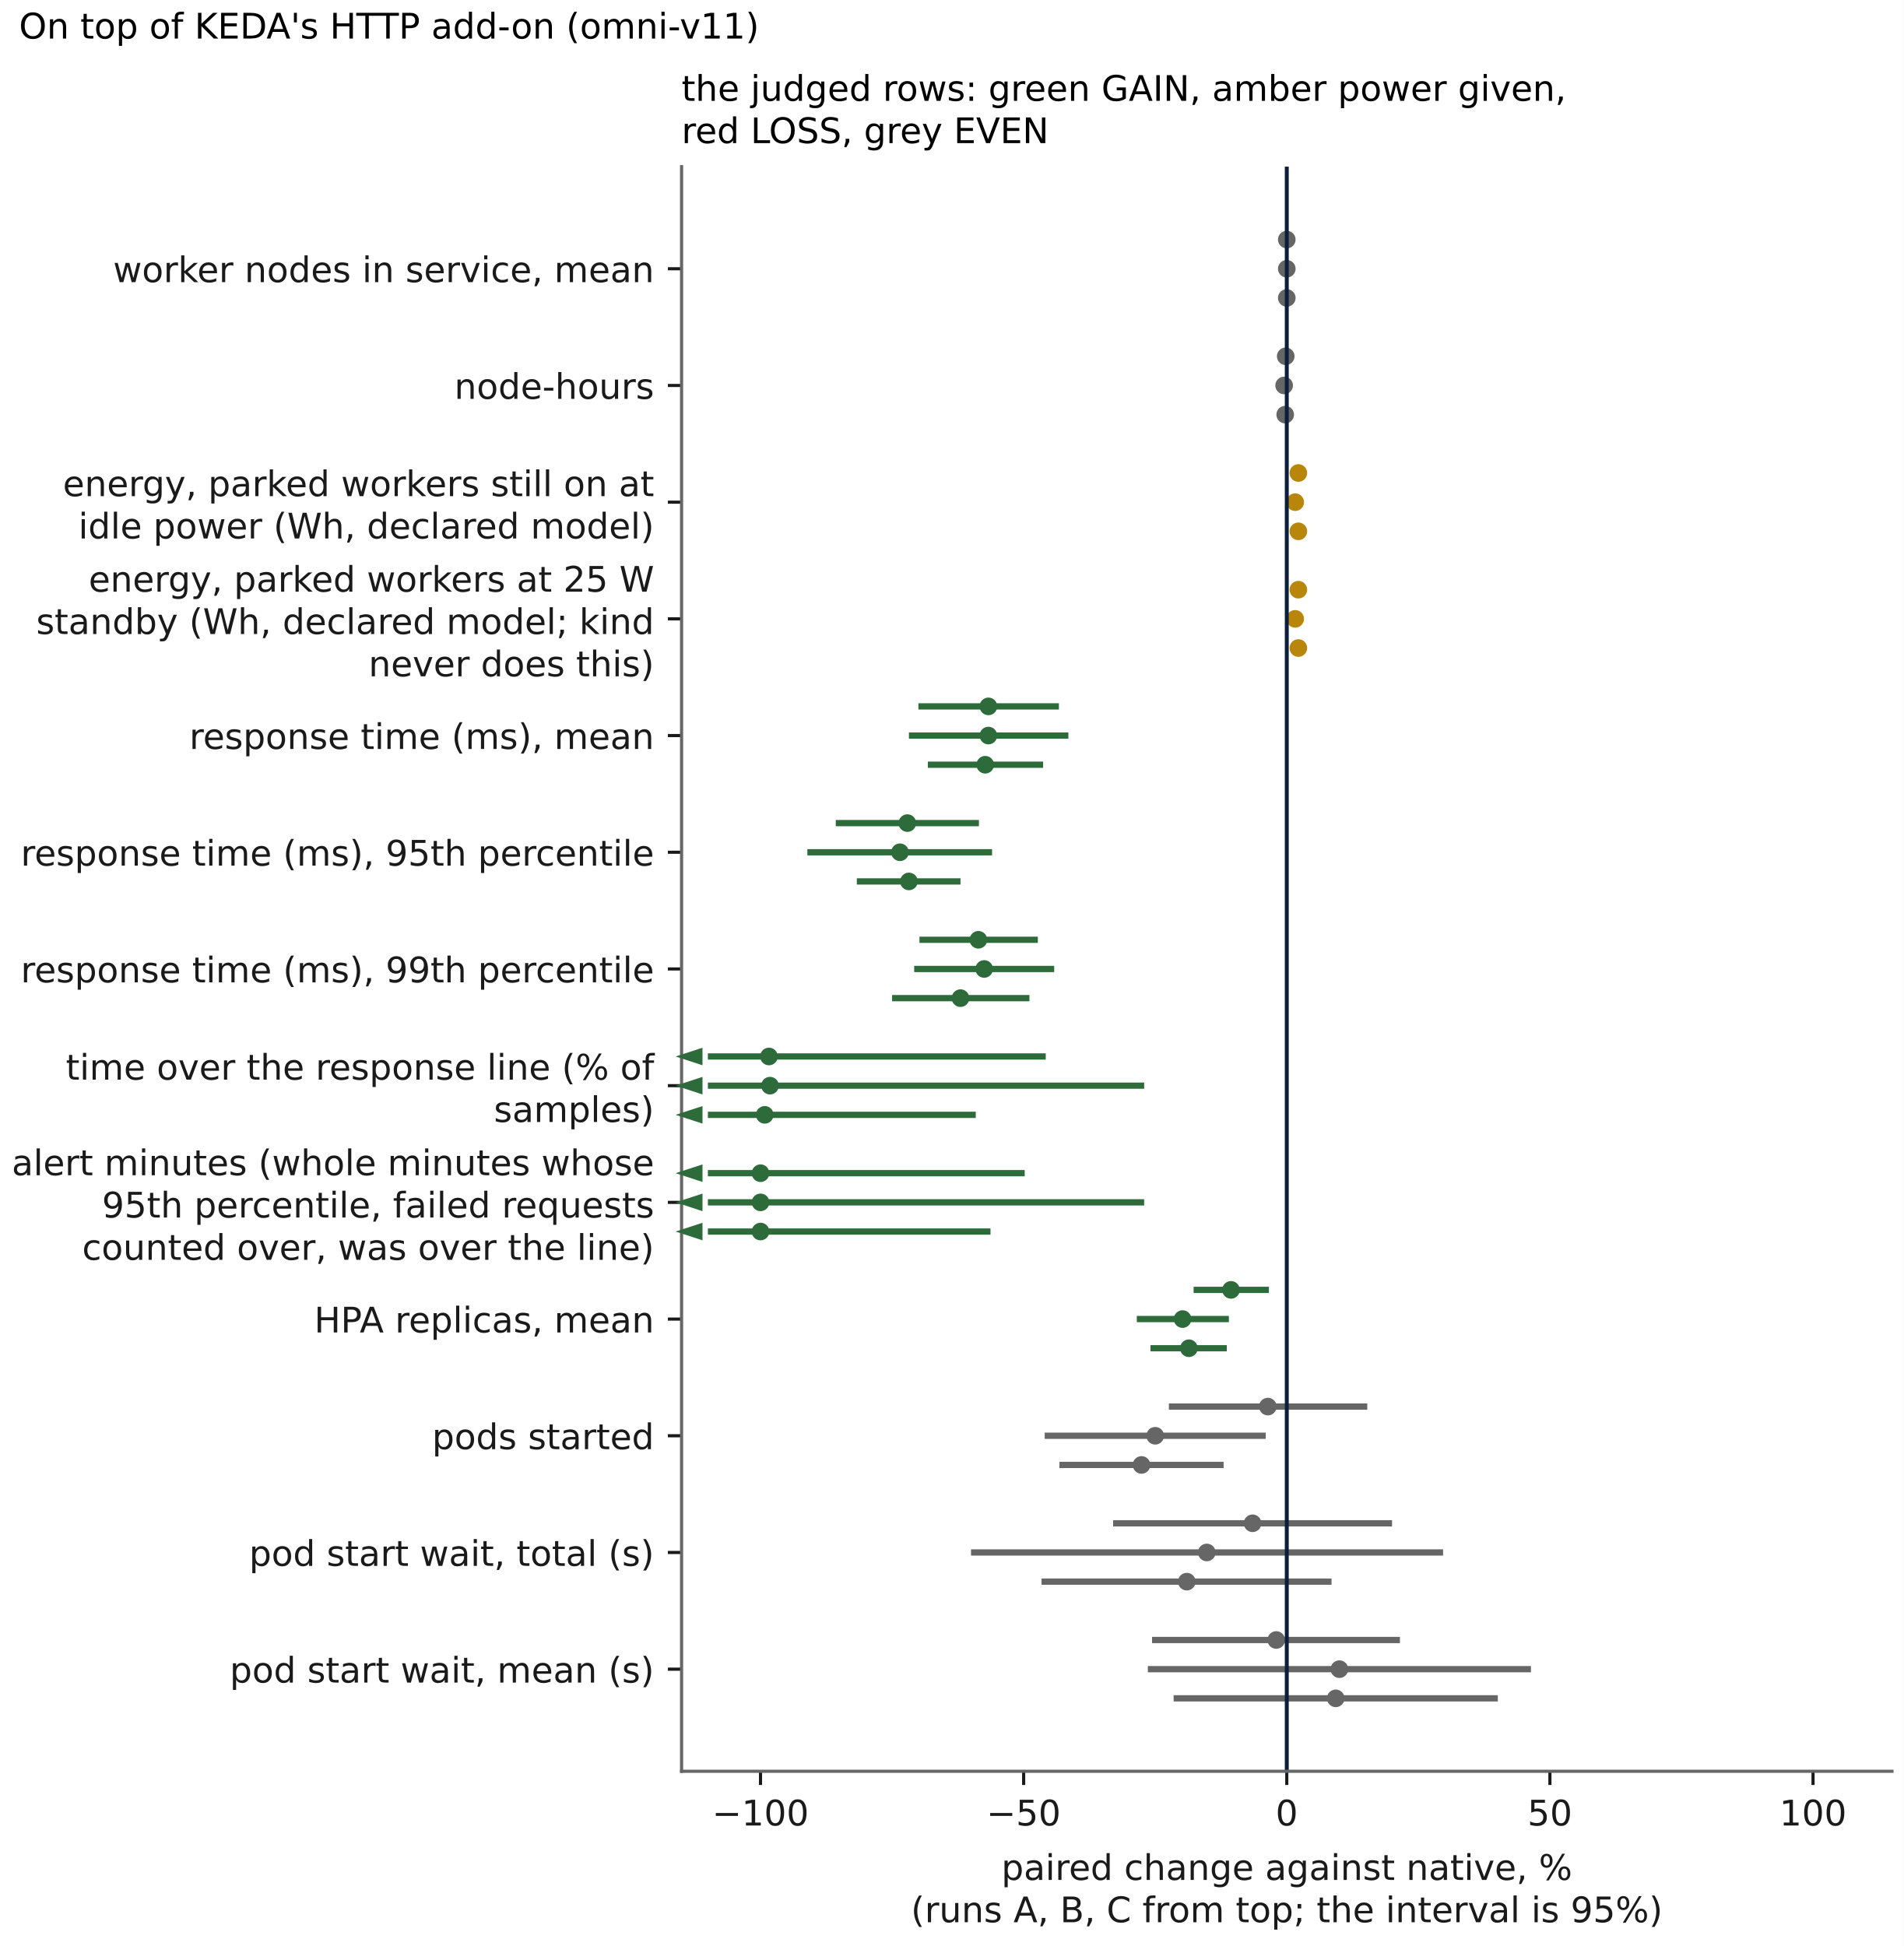
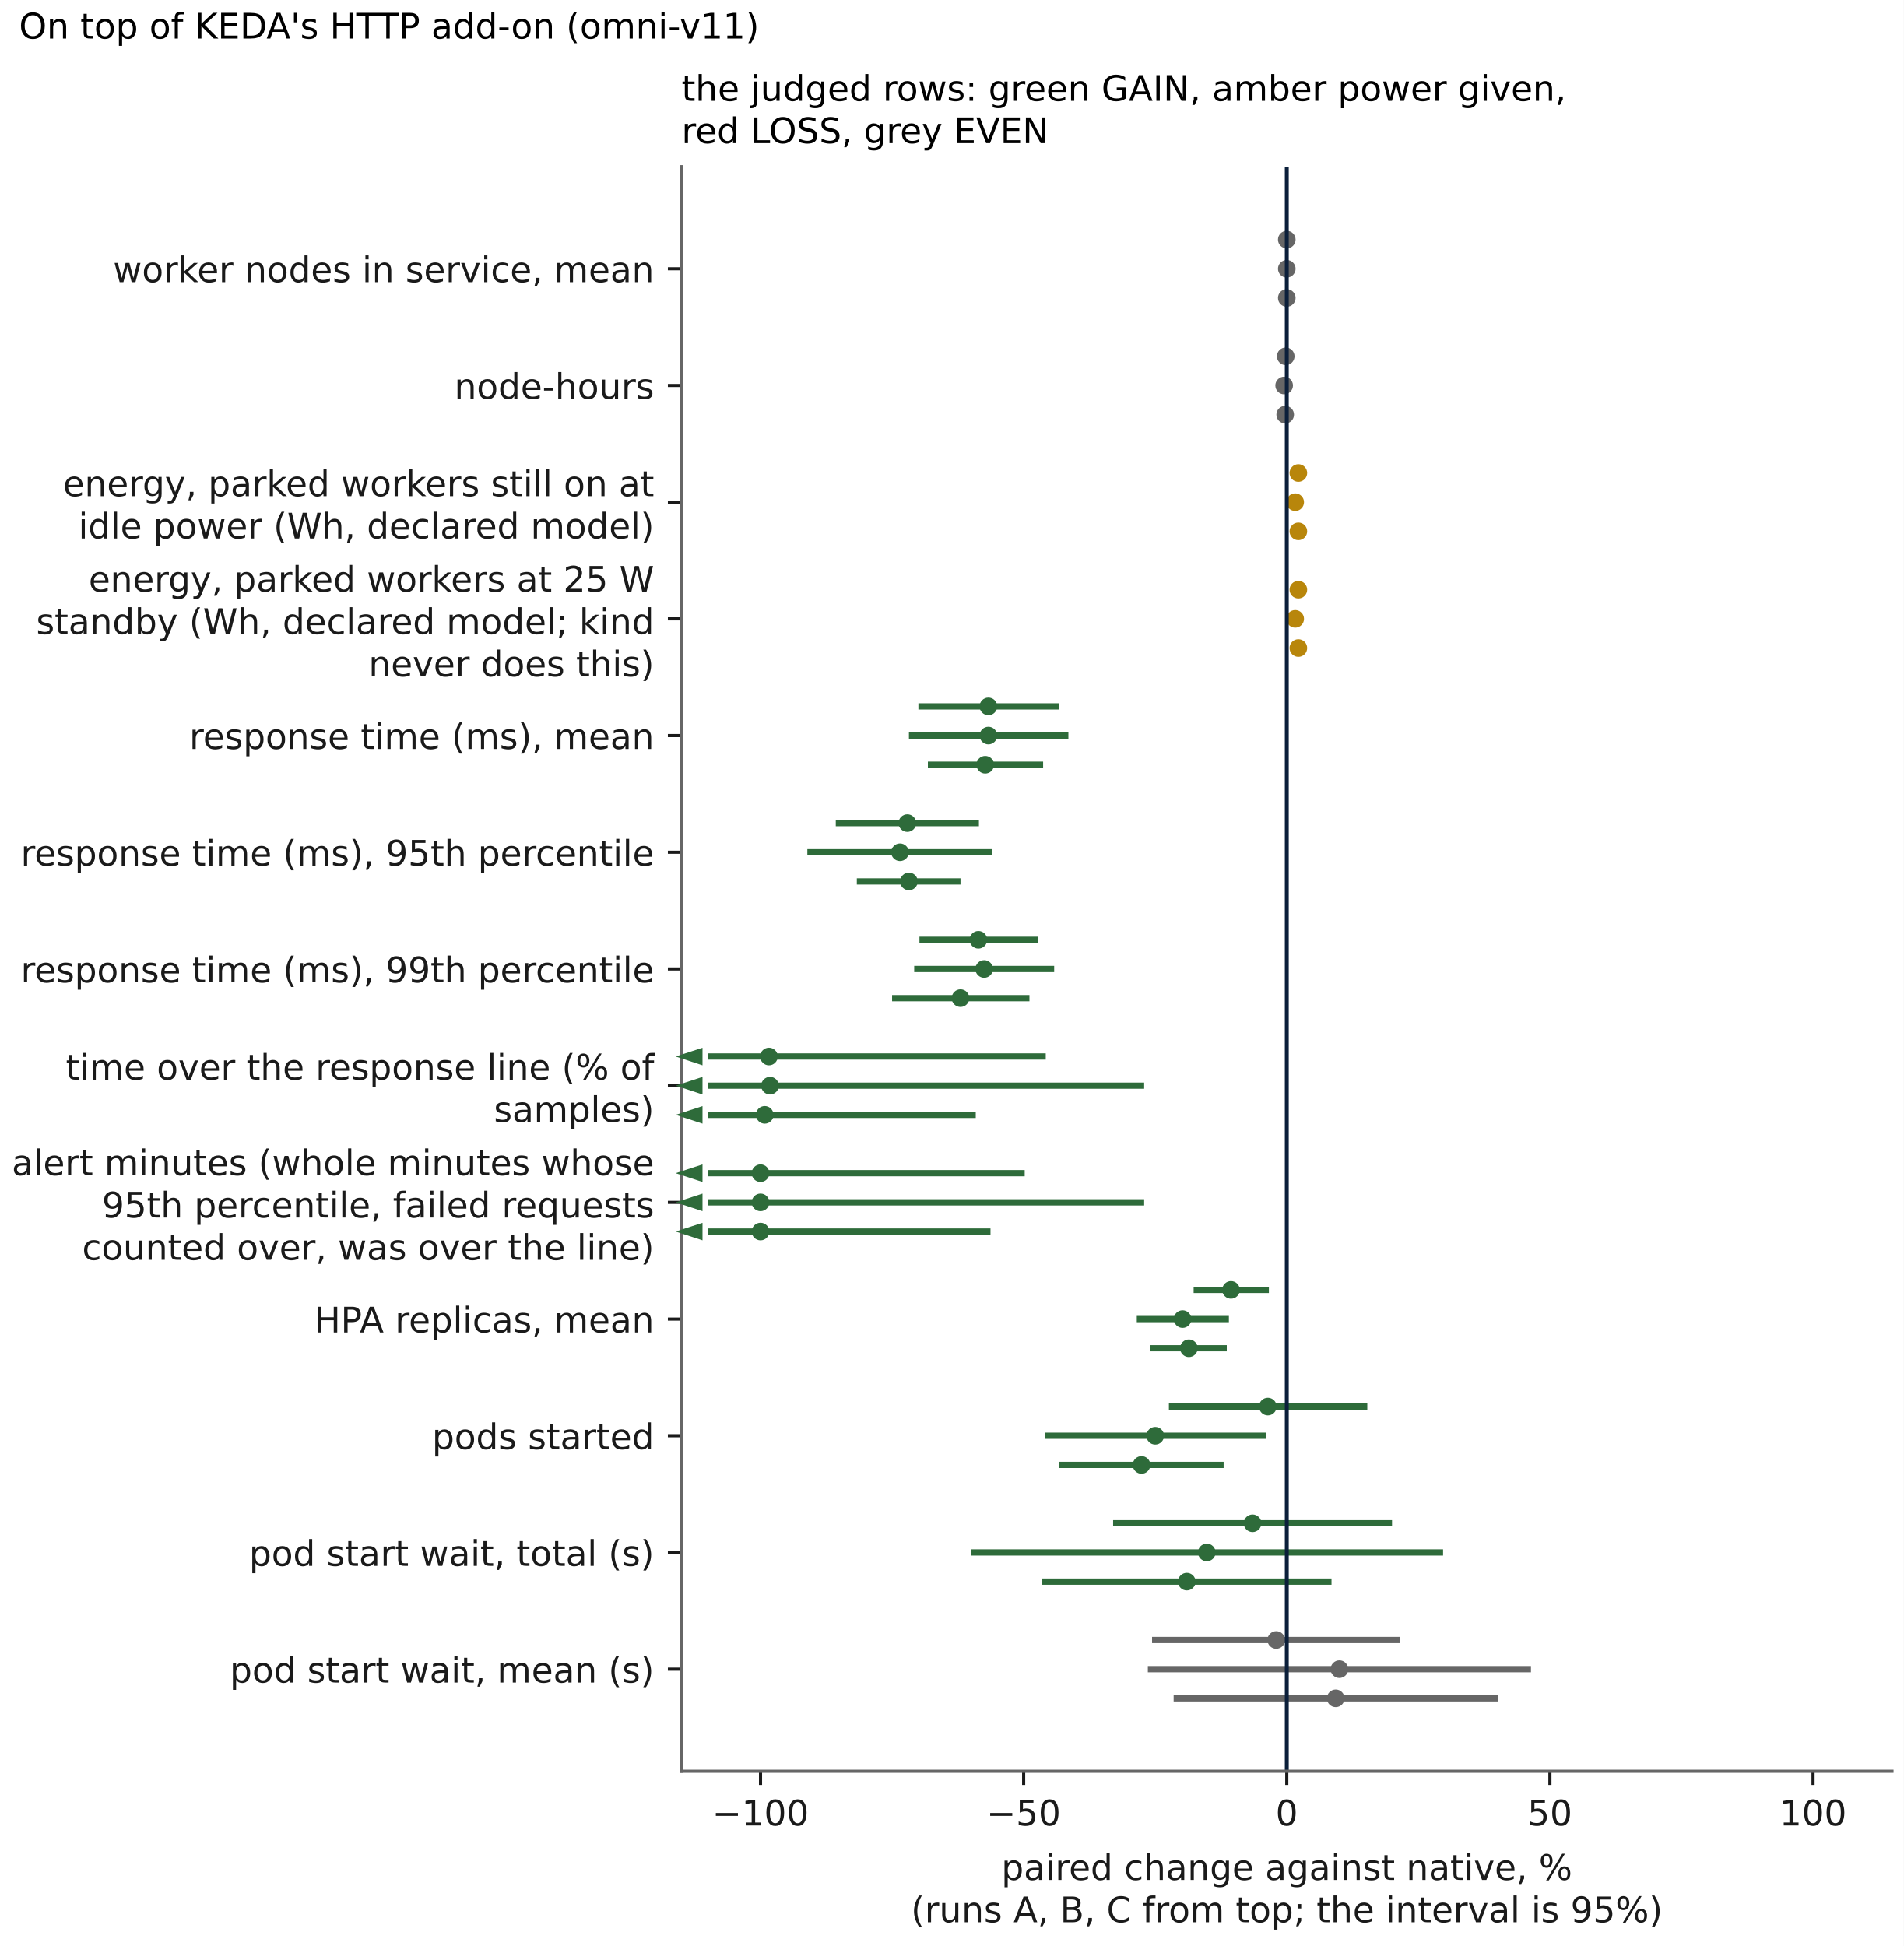
<svg xmlns="http://www.w3.org/2000/svg" xmlns:xlink="http://www.w3.org/1999/xlink" width="486pt" height="496.8pt" viewBox="0 0 486 496.8" version="1.1">
  <defs>
    <style type="text/css">*{stroke-linejoin: round; stroke-linecap: butt}</style>
  </defs>
  <g id="figure_1">
    <g id="patch_1">
      <path d="M 0 496.8  L 486 496.8  L 486 0  L 0 0  z " style="fill: #ffffff" />
    </g>
    <g id="axes_1">
      <g id="patch_2">
        <path d="M 173.999 452.195  L 483 452.195  L 483 42.543  L 173.999 42.543  z " style="fill: #ffffff" />
      </g>
      <g id="matplotlib.axis_1">
        <g id="xtick_1">
          <g id="line2d_1">
            <defs>
              <path id="m814b2a8047" d="M 0 0  L 0 3.5  " style="stroke: #1a1a1a; stroke-width: 0.8" />
            </defs>
            <g>
              <use xlink:href="#m814b2a8047" x="194.151" y="452.195" style="fill: #1a1a1a; stroke: #1a1a1a; stroke-width: 0.8" />
            </g>
          </g>
          <g id="text_1">
            <text style="font-size: 9px; font-family: 'DejaVu Sans'; text-anchor: middle; fill: #1a1a1a" x="194.151" y="466.033" transform="rotate(-0 194.1508 466.0327)">−100</text>
          </g>
        </g>
        <g id="xtick_2">
          <g id="line2d_2">
            <g>
              <use xlink:href="#m814b2a8047" x="261.325" y="452.195" style="fill: #1a1a1a; stroke: #1a1a1a; stroke-width: 0.8" />
            </g>
          </g>
          <g id="text_2">
            <text style="font-size: 9px; font-family: 'DejaVu Sans'; text-anchor: middle; fill: #1a1a1a" x="261.325" y="466.033" transform="rotate(-0 261.325 466.0327)">−50</text>
          </g>
        </g>
        <g id="xtick_3">
          <g id="line2d_3">
            <g>
              <use xlink:href="#m814b2a8047" x="328.499" y="452.195" style="fill: #1a1a1a; stroke: #1a1a1a; stroke-width: 0.8" />
            </g>
          </g>
          <g id="text_3">
            <text style="font-size: 9px; font-family: 'DejaVu Sans'; text-anchor: middle; fill: #1a1a1a" x="328.499" y="466.033" transform="rotate(-0 328.4991 466.0327)">0</text>
          </g>
        </g>
        <g id="xtick_4">
          <g id="line2d_4">
            <g>
              <use xlink:href="#m814b2a8047" x="395.673" y="452.195" style="fill: #1a1a1a; stroke: #1a1a1a; stroke-width: 0.8" />
            </g>
          </g>
          <g id="text_4">
            <text style="font-size: 9px; font-family: 'DejaVu Sans'; text-anchor: middle; fill: #1a1a1a" x="395.673" y="466.033" transform="rotate(-0 395.6733 466.0327)">50</text>
          </g>
        </g>
        <g id="xtick_5">
          <g id="line2d_5">
            <g>
              <use xlink:href="#m814b2a8047" x="462.848" y="452.195" style="fill: #1a1a1a; stroke: #1a1a1a; stroke-width: 0.8" />
            </g>
          </g>
          <g id="text_5">
            <text style="font-size: 9px; font-family: 'DejaVu Sans'; text-anchor: middle; fill: #1a1a1a" x="462.848" y="466.033" transform="rotate(-0 462.8475 466.0327)">100</text>
          </g>
        </g>
        <g id="text_6">
          <text style="font-size: 9px; font-family: 'DejaVu Sans'; fill: #1a1a1a" transform="translate(255.6315 479.9343)">paired change against native, %</text>
          <text style="font-size: 9px; font-family: 'DejaVu Sans'; fill: #1a1a1a" transform="translate(232.5507 490.7368)">(runs A, B, C from top; the interval is 95%)</text>
        </g>
      </g>
      <g id="matplotlib.axis_2">
        <g id="ytick_1">
          <g id="line2d_6">
            <defs>
              <path id="m31e56b5a68" d="M 0 0  L -3.5 0  " style="stroke: #1a1a1a; stroke-width: 0.8" />
            </defs>
            <g>
              <use xlink:href="#m31e56b5a68" x="173.999" y="426.126" style="fill: #1a1a1a; stroke: #1a1a1a; stroke-width: 0.8" />
            </g>
          </g>
          <g id="text_7">
            <text style="font-size: 9px; font-family: 'DejaVu Sans'; text-anchor: end; fill: #1a1a1a" x="166.999" y="429.545" transform="rotate(-0 166.9985 429.5454)">pod start wait, mean (s)</text>
          </g>
        </g>
        <g id="ytick_2">
          <g id="line2d_7">
            <g>
              <use xlink:href="#m31e56b5a68" x="173.999" y="396.333" style="fill: #1a1a1a; stroke: #1a1a1a; stroke-width: 0.8" />
            </g>
          </g>
          <g id="text_8">
            <text style="font-size: 9px; font-family: 'DejaVu Sans'; text-anchor: end; fill: #1a1a1a" x="166.999" y="399.753" transform="rotate(-0 166.9985 399.7526)">pod start wait, total (s)</text>
          </g>
        </g>
        <g id="ytick_3">
          <g id="line2d_8">
            <g>
              <use xlink:href="#m31e56b5a68" x="173.999" y="366.54" style="fill: #1a1a1a; stroke: #1a1a1a; stroke-width: 0.8" />
            </g>
          </g>
          <g id="text_9">
            <text style="font-size: 9px; font-family: 'DejaVu Sans'; text-anchor: end; fill: #1a1a1a" x="166.999" y="369.96" transform="rotate(-0 166.9985 369.9597)">pods started</text>
          </g>
        </g>
        <g id="ytick_4">
          <g id="line2d_9">
            <g>
              <use xlink:href="#m31e56b5a68" x="173.999" y="336.748" style="fill: #1a1a1a; stroke: #1a1a1a; stroke-width: 0.8" />
            </g>
          </g>
          <g id="text_10">
            <text style="font-size: 9px; font-family: 'DejaVu Sans'; text-anchor: end; fill: #1a1a1a" x="166.999" y="340.167" transform="rotate(-0 166.9985 340.1669)">HPA replicas, mean</text>
          </g>
        </g>
        <g id="ytick_5">
          <g id="line2d_10">
            <g>
              <use xlink:href="#m31e56b5a68" x="173.999" y="306.955" style="fill: #1a1a1a; stroke: #1a1a1a; stroke-width: 0.8" />
            </g>
          </g>
          <g id="text_11">
            <text style="font-size: 9px; font-family: 'DejaVu Sans'; fill: #1a1a1a" transform="translate(3.00024 300.022)">alert minutes (whole minutes whose</text>
            <text style="font-size: 9px; font-family: 'DejaVu Sans'; fill: #1a1a1a" transform="translate(26.02758 310.8245)">95th percentile, failed requests</text>
            <text style="font-size: 9px; font-family: 'DejaVu Sans'; fill: #1a1a1a" transform="translate(20.96368 321.627)">counted over, was over the line)</text>
          </g>
        </g>
        <g id="ytick_6">
          <g id="line2d_11">
            <g>
              <use xlink:href="#m31e56b5a68" x="173.999" y="277.162" style="fill: #1a1a1a; stroke: #1a1a1a; stroke-width: 0.8" />
            </g>
          </g>
          <g id="text_12">
            <text style="font-size: 9px; font-family: 'DejaVu Sans'; fill: #1a1a1a" transform="translate(16.80399 275.6304)">time over the response line (% of</text>
            <text style="font-size: 9px; font-family: 'DejaVu Sans'; fill: #1a1a1a" transform="translate(126.0766 286.4329)">samples)</text>
          </g>
        </g>
        <g id="ytick_7">
          <g id="line2d_12">
            <g>
              <use xlink:href="#m31e56b5a68" x="173.999" y="247.369" style="fill: #1a1a1a; stroke: #1a1a1a; stroke-width: 0.8" />
            </g>
          </g>
          <g id="text_13">
            <text style="font-size: 9px; font-family: 'DejaVu Sans'; text-anchor: end; fill: #1a1a1a" x="166.999" y="250.788" transform="rotate(-0 166.9985 250.7884)">response time (ms), 99th percentile</text>
          </g>
        </g>
        <g id="ytick_8">
          <g id="line2d_13">
            <g>
              <use xlink:href="#m31e56b5a68" x="173.999" y="217.576" style="fill: #1a1a1a; stroke: #1a1a1a; stroke-width: 0.8" />
            </g>
          </g>
          <g id="text_14">
            <text style="font-size: 9px; font-family: 'DejaVu Sans'; text-anchor: end; fill: #1a1a1a" x="166.999" y="220.996" transform="rotate(-0 166.9985 220.9956)">response time (ms), 95th percentile</text>
          </g>
        </g>
        <g id="ytick_9">
          <g id="line2d_14">
            <g>
              <use xlink:href="#m31e56b5a68" x="173.999" y="187.783" style="fill: #1a1a1a; stroke: #1a1a1a; stroke-width: 0.8" />
            </g>
          </g>
          <g id="text_15">
            <text style="font-size: 9px; font-family: 'DejaVu Sans'; text-anchor: end; fill: #1a1a1a" x="166.999" y="191.203" transform="rotate(-0 166.9985 191.2027)">response time (ms), mean</text>
          </g>
        </g>
        <g id="ytick_10">
          <g id="line2d_15">
            <g>
              <use xlink:href="#m31e56b5a68" x="173.999" y="157.991" style="fill: #1a1a1a; stroke: #1a1a1a; stroke-width: 0.8" />
            </g>
          </g>
          <g id="text_16">
            <text style="font-size: 9px; font-family: 'DejaVu Sans'; fill: #1a1a1a" transform="translate(22.62446 151.0579)">energy, parked workers at 25 W</text>
            <text style="font-size: 9px; font-family: 'DejaVu Sans'; fill: #1a1a1a" transform="translate(9.238365 161.8603)">standby (Wh, declared model; kind</text>
            <text style="font-size: 9px; font-family: 'DejaVu Sans'; fill: #1a1a1a" transform="translate(94.0929 172.6628)">never does this)</text>
          </g>
        </g>
        <g id="ytick_11">
          <g id="line2d_16">
            <g>
              <use xlink:href="#m31e56b5a68" x="173.999" y="128.198" style="fill: #1a1a1a; stroke: #1a1a1a; stroke-width: 0.8" />
            </g>
          </g>
          <g id="text_17">
            <text style="font-size: 9px; font-family: 'DejaVu Sans'; fill: #1a1a1a" transform="translate(16.04743 126.6663)">energy, parked workers still on at</text>
            <text style="font-size: 9px; font-family: 'DejaVu Sans'; fill: #1a1a1a" transform="translate(20.00743 137.4687)">idle power (Wh, declared model)</text>
          </g>
        </g>
        <g id="ytick_12">
          <g id="line2d_17">
            <g>
              <use xlink:href="#m31e56b5a68" x="173.999" y="98.405" style="fill: #1a1a1a; stroke: #1a1a1a; stroke-width: 0.8" />
            </g>
          </g>
          <g id="text_18">
            <text style="font-size: 9px; font-family: 'DejaVu Sans'; text-anchor: end; fill: #1a1a1a" x="166.999" y="101.824" transform="rotate(-0 166.9985 101.8242)">node-hours</text>
          </g>
        </g>
        <g id="ytick_13">
          <g id="line2d_18">
            <g>
              <use xlink:href="#m31e56b5a68" x="173.999" y="68.612" style="fill: #1a1a1a; stroke: #1a1a1a; stroke-width: 0.8" />
            </g>
          </g>
          <g id="text_19">
            <text style="font-size: 9px; font-family: 'DejaVu Sans'; text-anchor: end; fill: #1a1a1a" x="166.999" y="72.031" transform="rotate(-0 166.9985 72.03138)">worker nodes in service, mean</text>
          </g>
        </g>
      </g>
      <g id="line2d_19">
        <path d="M 294.106 418.678  L 357.384 418.678  " clip-path="url(#p83dcd2f737)" style="fill: none; stroke: #666666; stroke-width: 1.6" />
      </g>
      <g id="line2d_20">
        <defs>
          <path id="me5daacd1f5" d="M 0 1.75  C 0.464 1.75 0.909 1.566 1.237 1.237  C 1.566 0.909 1.75 0.464 1.75 0  C 1.75 -0.464 1.566 -0.909 1.237 -1.237  C 0.909 -1.566 0.464 -1.75 0 -1.75  C -0.464 -1.75 -0.909 -1.566 -1.237 -1.237  C -1.566 -0.909 -1.75 -0.464 -1.75 0  C -1.75 0.464 -1.566 0.909 -1.237 1.237  C -0.909 1.566 -0.464 1.75 0 1.75  z " style="stroke: #666666" />
        </defs>
        <g clip-path="url(#p83dcd2f737)">
          <use xlink:href="#me5daacd1f5" x="325.812" y="418.678" style="fill: #666666; stroke: #666666" />
        </g>
      </g>
      <g id="line2d_21">
        <path d="M 293.031 426.126  L 390.837 426.126  " clip-path="url(#p83dcd2f737)" style="fill: none; stroke: #666666; stroke-width: 1.6" />
      </g>
      <g id="line2d_22">
        <g clip-path="url(#p83dcd2f737)">
          <use xlink:href="#me5daacd1f5" x="341.934" y="426.126" style="fill: #666666; stroke: #666666" />
        </g>
      </g>
      <g id="line2d_23">
        <path d="M 299.614 433.574  L 382.373 433.574  " clip-path="url(#p83dcd2f737)" style="fill: none; stroke: #666666; stroke-width: 1.6" />
      </g>
      <g id="line2d_24">
        <g clip-path="url(#p83dcd2f737)">
          <use xlink:href="#me5daacd1f5" x="340.994" y="433.574" style="fill: #666666; stroke: #666666" />
        </g>
      </g>
      <g id="line2d_25">
-         <path d="M 284.164 388.885  L 355.369 388.885  " clip-path="url(#p83dcd2f737)" style="fill: none; stroke: #666666; stroke-width: 1.6" />
+         <path d="M 284.164 388.885  L 355.369 388.885  " clip-path="url(#p83dcd2f737)" style="fill: none; stroke: #2e6b3a; stroke-width: 1.6" />
      </g>
      <g id="line2d_26">
-         <g clip-path="url(#p83dcd2f737)">
-           <use xlink:href="#me5daacd1f5" x="319.766" y="388.885" style="fill: #666666; stroke: #666666" />
-         </g>
-       </g>
-       <g id="line2d_27">
-         <path d="M 247.89 396.333  L 368.401 396.333  " clip-path="url(#p83dcd2f737)" style="fill: none; stroke: #666666; stroke-width: 1.6" />
-       </g>
-       <g id="line2d_28">
-         <g clip-path="url(#p83dcd2f737)">
-           <use xlink:href="#me5daacd1f5" x="308.078" y="396.333" style="fill: #666666; stroke: #666666" />
-         </g>
-       </g>
-       <g id="line2d_29">
-         <path d="M 265.893 403.781  L 339.919 403.781  " clip-path="url(#p83dcd2f737)" style="fill: none; stroke: #666666; stroke-width: 1.6" />
-       </g>
-       <g id="line2d_30">
-         <g clip-path="url(#p83dcd2f737)">
-           <use xlink:href="#me5daacd1f5" x="302.973" y="403.781" style="fill: #666666; stroke: #666666" />
-         </g>
-       </g>
-       <g id="line2d_31">
-         <path d="M 298.405 359.092  L 349.054 359.092  " clip-path="url(#p83dcd2f737)" style="fill: none; stroke: #666666; stroke-width: 1.6" />
-       </g>
-       <g id="line2d_32">
-         <g clip-path="url(#p83dcd2f737)">
-           <use xlink:href="#me5daacd1f5" x="323.663" y="359.092" style="fill: #666666; stroke: #666666" />
-         </g>
-       </g>
-       <g id="line2d_33">
-         <path d="M 266.699 366.54  L 323.125 366.54  " clip-path="url(#p83dcd2f737)" style="fill: none; stroke: #666666; stroke-width: 1.6" />
-       </g>
-       <g id="line2d_34">
-         <g clip-path="url(#p83dcd2f737)">
-           <use xlink:href="#me5daacd1f5" x="294.912" y="366.54" style="fill: #666666; stroke: #666666" />
-         </g>
-       </g>
-       <g id="line2d_35">
-         <path d="M 270.461 373.989  L 312.377 373.989  " clip-path="url(#p83dcd2f737)" style="fill: none; stroke: #666666; stroke-width: 1.6" />
-       </g>
-       <g id="line2d_36">
-         <g clip-path="url(#p83dcd2f737)">
-           <use xlink:href="#me5daacd1f5" x="291.419" y="373.989" style="fill: #666666; stroke: #666666" />
-         </g>
-       </g>
-       <g id="line2d_37">
-         <path d="M 304.719 329.299  L 323.931 329.299  " clip-path="url(#p83dcd2f737)" style="fill: none; stroke: #2e6b3a; stroke-width: 1.6" />
-       </g>
-       <g id="line2d_38">
        <defs>
          <path id="m73f3a7aa01" d="M 0 1.75  C 0.464 1.75 0.909 1.566 1.237 1.237  C 1.566 0.909 1.75 0.464 1.75 0  C 1.75 -0.464 1.566 -0.909 1.237 -1.237  C 0.909 -1.566 0.464 -1.75 0 -1.75  C -0.464 -1.75 -0.909 -1.566 -1.237 -1.237  C -1.566 -0.909 -1.75 -0.464 -1.75 0  C -1.75 0.464 -1.566 0.909 -1.237 1.237  C -0.909 1.566 -0.464 1.75 0 1.75  z " style="stroke: #2e6b3a" />
        </defs>
+         <g clip-path="url(#p83dcd2f737)">
+           <use xlink:href="#m73f3a7aa01" x="319.766" y="388.885" style="fill: #2e6b3a; stroke: #2e6b3a" />
+         </g>
+       </g>
+       <g id="line2d_27">
+         <path d="M 247.89 396.333  L 368.401 396.333  " clip-path="url(#p83dcd2f737)" style="fill: none; stroke: #2e6b3a; stroke-width: 1.6" />
+       </g>
+       <g id="line2d_28">
+         <g clip-path="url(#p83dcd2f737)">
+           <use xlink:href="#m73f3a7aa01" x="308.078" y="396.333" style="fill: #2e6b3a; stroke: #2e6b3a" />
+         </g>
+       </g>
+       <g id="line2d_29">
+         <path d="M 265.893 403.781  L 339.919 403.781  " clip-path="url(#p83dcd2f737)" style="fill: none; stroke: #2e6b3a; stroke-width: 1.6" />
+       </g>
+       <g id="line2d_30">
+         <g clip-path="url(#p83dcd2f737)">
+           <use xlink:href="#m73f3a7aa01" x="302.973" y="403.781" style="fill: #2e6b3a; stroke: #2e6b3a" />
+         </g>
+       </g>
+       <g id="line2d_31">
+         <path d="M 298.405 359.092  L 349.054 359.092  " clip-path="url(#p83dcd2f737)" style="fill: none; stroke: #2e6b3a; stroke-width: 1.6" />
+       </g>
+       <g id="line2d_32">
+         <g clip-path="url(#p83dcd2f737)">
+           <use xlink:href="#m73f3a7aa01" x="323.663" y="359.092" style="fill: #2e6b3a; stroke: #2e6b3a" />
+         </g>
+       </g>
+       <g id="line2d_33">
+         <path d="M 266.699 366.54  L 323.125 366.54  " clip-path="url(#p83dcd2f737)" style="fill: none; stroke: #2e6b3a; stroke-width: 1.6" />
+       </g>
+       <g id="line2d_34">
+         <g clip-path="url(#p83dcd2f737)">
+           <use xlink:href="#m73f3a7aa01" x="294.912" y="366.54" style="fill: #2e6b3a; stroke: #2e6b3a" />
+         </g>
+       </g>
+       <g id="line2d_35">
+         <path d="M 270.461 373.989  L 312.377 373.989  " clip-path="url(#p83dcd2f737)" style="fill: none; stroke: #2e6b3a; stroke-width: 1.6" />
+       </g>
+       <g id="line2d_36">
+         <g clip-path="url(#p83dcd2f737)">
+           <use xlink:href="#m73f3a7aa01" x="291.419" y="373.989" style="fill: #2e6b3a; stroke: #2e6b3a" />
+         </g>
+       </g>
+       <g id="line2d_37">
+         <path d="M 304.719 329.299  L 323.931 329.299  " clip-path="url(#p83dcd2f737)" style="fill: none; stroke: #2e6b3a; stroke-width: 1.6" />
+       </g>
+       <g id="line2d_38">
        <g clip-path="url(#p83dcd2f737)">
          <use xlink:href="#m73f3a7aa01" x="314.258" y="329.299" style="fill: #2e6b3a; stroke: #2e6b3a" />
        </g>
      </g>
      <g id="line2d_39">
        <path d="M 290.21 336.748  L 313.721 336.748  " clip-path="url(#p83dcd2f737)" style="fill: none; stroke: #2e6b3a; stroke-width: 1.6" />
      </g>
      <g id="line2d_40">
        <g clip-path="url(#p83dcd2f737)">
          <use xlink:href="#m73f3a7aa01" x="301.898" y="336.748" style="fill: #2e6b3a; stroke: #2e6b3a" />
        </g>
      </g>
      <g id="line2d_41">
        <path d="M 293.703 344.196  L 313.183 344.196  " clip-path="url(#p83dcd2f737)" style="fill: none; stroke: #2e6b3a; stroke-width: 1.6" />
      </g>
      <g id="line2d_42">
        <g clip-path="url(#p83dcd2f737)">
          <use xlink:href="#m73f3a7aa01" x="303.51" y="344.196" style="fill: #2e6b3a; stroke: #2e6b3a" />
        </g>
      </g>
      <g id="line2d_43">
        <path d="M 180.716 299.507  L 261.594 299.507  " clip-path="url(#p83dcd2f737)" style="fill: none; stroke: #2e6b3a; stroke-width: 1.6" />
      </g>
      <g id="line2d_44">
        <g clip-path="url(#p83dcd2f737)">
          <use xlink:href="#m73f3a7aa01" x="194.151" y="299.507" style="fill: #2e6b3a; stroke: #2e6b3a" />
        </g>
      </g>
      <g id="line2d_45">
        <path d="M 180.716 306.955  L 292.091 306.955  " clip-path="url(#p83dcd2f737)" style="fill: none; stroke: #2e6b3a; stroke-width: 1.6" />
      </g>
      <g id="line2d_46">
        <g clip-path="url(#p83dcd2f737)">
          <use xlink:href="#m73f3a7aa01" x="194.151" y="306.955" style="fill: #2e6b3a; stroke: #2e6b3a" />
        </g>
      </g>
      <g id="line2d_47">
        <path d="M 180.716 314.403  L 252.861 314.403  " clip-path="url(#p83dcd2f737)" style="fill: none; stroke: #2e6b3a; stroke-width: 1.6" />
      </g>
      <g id="line2d_48">
        <g clip-path="url(#p83dcd2f737)">
          <use xlink:href="#m73f3a7aa01" x="194.151" y="314.403" style="fill: #2e6b3a; stroke: #2e6b3a" />
        </g>
      </g>
      <g id="line2d_49">
        <path d="M 180.716 269.714  L 266.968 269.714  " clip-path="url(#p83dcd2f737)" style="fill: none; stroke: #2e6b3a; stroke-width: 1.6" />
      </g>
      <g id="line2d_50">
        <g clip-path="url(#p83dcd2f737)">
          <use xlink:href="#m73f3a7aa01" x="196.3" y="269.714" style="fill: #2e6b3a; stroke: #2e6b3a" />
        </g>
      </g>
      <g id="line2d_51">
        <path d="M 180.716 277.162  L 292.091 277.162  " clip-path="url(#p83dcd2f737)" style="fill: none; stroke: #2e6b3a; stroke-width: 1.6" />
      </g>
      <g id="line2d_52">
        <g clip-path="url(#p83dcd2f737)">
          <use xlink:href="#m73f3a7aa01" x="196.569" y="277.162" style="fill: #2e6b3a; stroke: #2e6b3a" />
        </g>
      </g>
      <g id="line2d_53">
        <path d="M 180.716 284.61  L 249.099 284.61  " clip-path="url(#p83dcd2f737)" style="fill: none; stroke: #2e6b3a; stroke-width: 1.6" />
      </g>
      <g id="line2d_54">
        <g clip-path="url(#p83dcd2f737)">
          <use xlink:href="#m73f3a7aa01" x="195.226" y="284.61" style="fill: #2e6b3a; stroke: #2e6b3a" />
        </g>
      </g>
      <g id="line2d_55">
        <path d="M 234.724 239.921  L 264.952 239.921  " clip-path="url(#p83dcd2f737)" style="fill: none; stroke: #2e6b3a; stroke-width: 1.6" />
      </g>
      <g id="line2d_56">
        <g clip-path="url(#p83dcd2f737)">
          <use xlink:href="#m73f3a7aa01" x="249.771" y="239.921" style="fill: #2e6b3a; stroke: #2e6b3a" />
        </g>
      </g>
      <g id="line2d_57">
        <path d="M 233.38 247.369  L 269.117 247.369  " clip-path="url(#p83dcd2f737)" style="fill: none; stroke: #2e6b3a; stroke-width: 1.6" />
      </g>
      <g id="line2d_58">
        <g clip-path="url(#p83dcd2f737)">
          <use xlink:href="#m73f3a7aa01" x="251.249" y="247.369" style="fill: #2e6b3a; stroke: #2e6b3a" />
        </g>
      </g>
      <g id="line2d_59">
        <path d="M 227.738 254.817  L 262.803 254.817  " clip-path="url(#p83dcd2f737)" style="fill: none; stroke: #2e6b3a; stroke-width: 1.6" />
      </g>
      <g id="line2d_60">
        <g clip-path="url(#p83dcd2f737)">
          <use xlink:href="#m73f3a7aa01" x="245.203" y="254.817" style="fill: #2e6b3a; stroke: #2e6b3a" />
        </g>
      </g>
      <g id="line2d_61">
        <path d="M 213.363 210.128  L 249.905 210.128  " clip-path="url(#p83dcd2f737)" style="fill: none; stroke: #2e6b3a; stroke-width: 1.6" />
      </g>
      <g id="line2d_62">
        <g clip-path="url(#p83dcd2f737)">
          <use xlink:href="#m73f3a7aa01" x="231.634" y="210.128" style="fill: #2e6b3a; stroke: #2e6b3a" />
        </g>
      </g>
      <g id="line2d_63">
        <path d="M 206.108 217.576  L 253.264 217.576  " clip-path="url(#p83dcd2f737)" style="fill: none; stroke: #2e6b3a; stroke-width: 1.6" />
      </g>
      <g id="line2d_64">
        <g clip-path="url(#p83dcd2f737)">
          <use xlink:href="#m73f3a7aa01" x="229.753" y="217.576" style="fill: #2e6b3a; stroke: #2e6b3a" />
        </g>
      </g>
      <g id="line2d_65">
        <path d="M 218.737 225.024  L 245.203 225.024  " clip-path="url(#p83dcd2f737)" style="fill: none; stroke: #2e6b3a; stroke-width: 1.6" />
      </g>
      <g id="line2d_66">
        <g clip-path="url(#p83dcd2f737)">
          <use xlink:href="#m73f3a7aa01" x="232.037" y="225.024" style="fill: #2e6b3a; stroke: #2e6b3a" />
        </g>
      </g>
      <g id="line2d_67">
        <path d="M 234.455 180.335  L 270.326 180.335  " clip-path="url(#p83dcd2f737)" style="fill: none; stroke: #2e6b3a; stroke-width: 1.6" />
      </g>
      <g id="line2d_68">
        <g clip-path="url(#p83dcd2f737)">
          <use xlink:href="#m73f3a7aa01" x="252.324" y="180.335" style="fill: #2e6b3a; stroke: #2e6b3a" />
        </g>
      </g>
      <g id="line2d_69">
        <path d="M 232.037 187.783  L 272.745 187.783  " clip-path="url(#p83dcd2f737)" style="fill: none; stroke: #2e6b3a; stroke-width: 1.6" />
      </g>
      <g id="line2d_70">
        <g clip-path="url(#p83dcd2f737)">
          <use xlink:href="#m73f3a7aa01" x="252.324" y="187.783" style="fill: #2e6b3a; stroke: #2e6b3a" />
        </g>
      </g>
      <g id="line2d_71">
        <path d="M 236.874 195.232  L 266.296 195.232  " clip-path="url(#p83dcd2f737)" style="fill: none; stroke: #2e6b3a; stroke-width: 1.6" />
      </g>
      <g id="line2d_72">
        <g clip-path="url(#p83dcd2f737)">
          <use xlink:href="#m73f3a7aa01" x="251.518" y="195.232" style="fill: #2e6b3a; stroke: #2e6b3a" />
        </g>
      </g>
      <g id="line2d_73">
        <path d="M 330.514 150.542  L 332.395 150.542  " clip-path="url(#p83dcd2f737)" style="fill: none; stroke: #b8860b; stroke-width: 1.6" />
      </g>
      <g id="line2d_74">
        <defs>
          <path id="m5563fab465" d="M 0 1.75  C 0.464 1.75 0.909 1.566 1.237 1.237  C 1.566 0.909 1.75 0.464 1.75 0  C 1.75 -0.464 1.566 -0.909 1.237 -1.237  C 0.909 -1.566 0.464 -1.75 0 -1.75  C -0.464 -1.75 -0.909 -1.566 -1.237 -1.237  C -1.566 -0.909 -1.75 -0.464 -1.75 0  C -1.75 0.464 -1.566 0.909 -1.237 1.237  C -0.909 1.566 -0.464 1.75 0 1.75  z " style="stroke: #b8860b" />
        </defs>
        <g clip-path="url(#p83dcd2f737)">
          <use xlink:href="#m5563fab465" x="331.455" y="150.542" style="fill: #b8860b; stroke: #b8860b" />
        </g>
      </g>
      <g id="line2d_75">
        <path d="M 329.574 157.991  L 331.724 157.991  " clip-path="url(#p83dcd2f737)" style="fill: none; stroke: #b8860b; stroke-width: 1.6" />
      </g>
      <g id="line2d_76">
        <g clip-path="url(#p83dcd2f737)">
          <use xlink:href="#m5563fab465" x="330.649" y="157.991" style="fill: #b8860b; stroke: #b8860b" />
        </g>
      </g>
      <g id="line2d_77">
        <path d="M 330.38 165.439  L 332.395 165.439  " clip-path="url(#p83dcd2f737)" style="fill: none; stroke: #b8860b; stroke-width: 1.6" />
      </g>
      <g id="line2d_78">
        <g clip-path="url(#p83dcd2f737)">
          <use xlink:href="#m5563fab465" x="331.455" y="165.439" style="fill: #b8860b; stroke: #b8860b" />
        </g>
      </g>
      <g id="line2d_79">
        <path d="M 330.514 120.75  L 332.395 120.75  " clip-path="url(#p83dcd2f737)" style="fill: none; stroke: #b8860b; stroke-width: 1.6" />
      </g>
      <g id="line2d_80">
        <g clip-path="url(#p83dcd2f737)">
          <use xlink:href="#m5563fab465" x="331.455" y="120.75" style="fill: #b8860b; stroke: #b8860b" />
        </g>
      </g>
      <g id="line2d_81">
        <path d="M 329.574 128.198  L 331.724 128.198  " clip-path="url(#p83dcd2f737)" style="fill: none; stroke: #b8860b; stroke-width: 1.6" />
      </g>
      <g id="line2d_82">
        <g clip-path="url(#p83dcd2f737)">
          <use xlink:href="#m5563fab465" x="330.649" y="128.198" style="fill: #b8860b; stroke: #b8860b" />
        </g>
      </g>
      <g id="line2d_83">
        <path d="M 330.38 135.646  L 332.395 135.646  " clip-path="url(#p83dcd2f737)" style="fill: none; stroke: #b8860b; stroke-width: 1.6" />
      </g>
      <g id="line2d_84">
        <g clip-path="url(#p83dcd2f737)">
          <use xlink:href="#m5563fab465" x="331.455" y="135.646" style="fill: #b8860b; stroke: #b8860b" />
        </g>
      </g>
      <g id="line2d_85">
        <path d="M 327.559 90.957  L 328.902 90.957  " clip-path="url(#p83dcd2f737)" style="fill: none; stroke: #666666; stroke-width: 1.6" />
      </g>
      <g id="line2d_86">
        <g clip-path="url(#p83dcd2f737)">
          <use xlink:href="#me5daacd1f5" x="328.23" y="90.957" style="fill: #666666; stroke: #666666" />
        </g>
      </g>
      <g id="line2d_87">
        <path d="M 327.156 98.405  L 328.499 98.405  " clip-path="url(#p83dcd2f737)" style="fill: none; stroke: #666666; stroke-width: 1.6" />
      </g>
      <g id="line2d_88">
        <g clip-path="url(#p83dcd2f737)">
          <use xlink:href="#me5daacd1f5" x="327.827" y="98.405" style="fill: #666666; stroke: #666666" />
        </g>
      </g>
      <g id="line2d_89">
        <path d="M 327.424 105.853  L 328.902 105.853  " clip-path="url(#p83dcd2f737)" style="fill: none; stroke: #666666; stroke-width: 1.6" />
      </g>
      <g id="line2d_90">
        <g clip-path="url(#p83dcd2f737)">
          <use xlink:href="#me5daacd1f5" x="328.096" y="105.853" style="fill: #666666; stroke: #666666" />
        </g>
      </g>
      <g id="line2d_91">
        <path d="M 328.499 61.164  L 328.499 61.164  " clip-path="url(#p83dcd2f737)" style="fill: none; stroke: #666666; stroke-width: 1.6" />
      </g>
      <g id="line2d_92">
        <g clip-path="url(#p83dcd2f737)">
          <use xlink:href="#me5daacd1f5" x="328.499" y="61.164" style="fill: #666666; stroke: #666666" />
        </g>
      </g>
      <g id="line2d_93">
        <path d="M 328.499 68.612  L 328.499 68.612  " clip-path="url(#p83dcd2f737)" style="fill: none; stroke: #666666; stroke-width: 1.6" />
      </g>
      <g id="line2d_94">
        <g clip-path="url(#p83dcd2f737)">
          <use xlink:href="#me5daacd1f5" x="328.499" y="68.612" style="fill: #666666; stroke: #666666" />
        </g>
      </g>
      <g id="line2d_95">
        <path d="M 328.499 76.06  L 328.499 76.06  " clip-path="url(#p83dcd2f737)" style="fill: none; stroke: #666666; stroke-width: 1.6" />
      </g>
      <g id="line2d_96">
        <g clip-path="url(#p83dcd2f737)">
          <use xlink:href="#me5daacd1f5" x="328.499" y="76.06" style="fill: #666666; stroke: #666666" />
        </g>
      </g>
      <g id="line2d_97">
        <path d="M 328.499 452.195  L 328.499 42.543  " clip-path="url(#p83dcd2f737)" style="fill: none; stroke: #0b1f3a; stroke-linecap: square" />
      </g>
      <g id="patch_3">
        <path d="M 173.999 452.195  L 173.999 42.543  " style="fill: none; stroke: #666666; stroke-width: 0.8; stroke-linejoin: miter; stroke-linecap: square" />
      </g>
      <g id="patch_4">
        <path d="M 173.999 452.195  L 483 452.195  " style="fill: none; stroke: #666666; stroke-width: 0.8; stroke-linejoin: miter; stroke-linecap: square" />
      </g>
      <g id="text_20">
        <text style="font-size: 9px; font-family: 'DejaVu Sans'; text-anchor: end; fill: #2e6b3a" x="179.372" y="301.844" transform="rotate(-0 179.3725 301.8444)">◄</text>
      </g>
      <g id="text_21">
        <text style="font-size: 9px; font-family: 'DejaVu Sans'; text-anchor: end; fill: #2e6b3a" x="179.372" y="309.293" transform="rotate(-0 179.3725 309.2927)">◄</text>
      </g>
      <g id="text_22">
        <text style="font-size: 9px; font-family: 'DejaVu Sans'; text-anchor: end; fill: #2e6b3a" x="179.372" y="316.741" transform="rotate(-0 179.3725 316.7409)">◄</text>
      </g>
      <g id="text_23">
        <text style="font-size: 9px; font-family: 'DejaVu Sans'; text-anchor: end; fill: #2e6b3a" x="179.372" y="272.052" transform="rotate(-0 179.3725 272.0516)">◄</text>
      </g>
      <g id="text_24">
        <text style="font-size: 9px; font-family: 'DejaVu Sans'; text-anchor: end; fill: #2e6b3a" x="179.372" y="279.5" transform="rotate(-0 179.3725 279.4998)">◄</text>
      </g>
      <g id="text_25">
        <text style="font-size: 9px; font-family: 'DejaVu Sans'; text-anchor: end; fill: #2e6b3a" x="179.372" y="286.948" transform="rotate(-0 179.3725 286.948)">◄</text>
      </g>
      <g id="text_26">
        <text style="font-size: 9px; font-family: 'DejaVu Sans'" transform="translate(173.9985 25.7409)">the judged rows: green GAIN, amber power given,</text>
        <text style="font-size: 9px; font-family: 'DejaVu Sans'" transform="translate(173.9985 36.54336)">red LOSS, grey EVEN</text>
      </g>
    </g>
    <g id="text_27">
      <text style="font-size: 9px; font-family: 'DejaVu Sans'; text-anchor: start" x="4.86" y="9.839" transform="rotate(-0 4.86 9.838834)">On top of KEDA's HTTP add-on (omni-v11)</text>
    </g>
  </g>
  <defs>
    <clipPath id="p83dcd2f737">
      <rect x="173.999" y="42.543" width="309.001" height="409.651" />
    </clipPath>
  </defs>
</svg>
